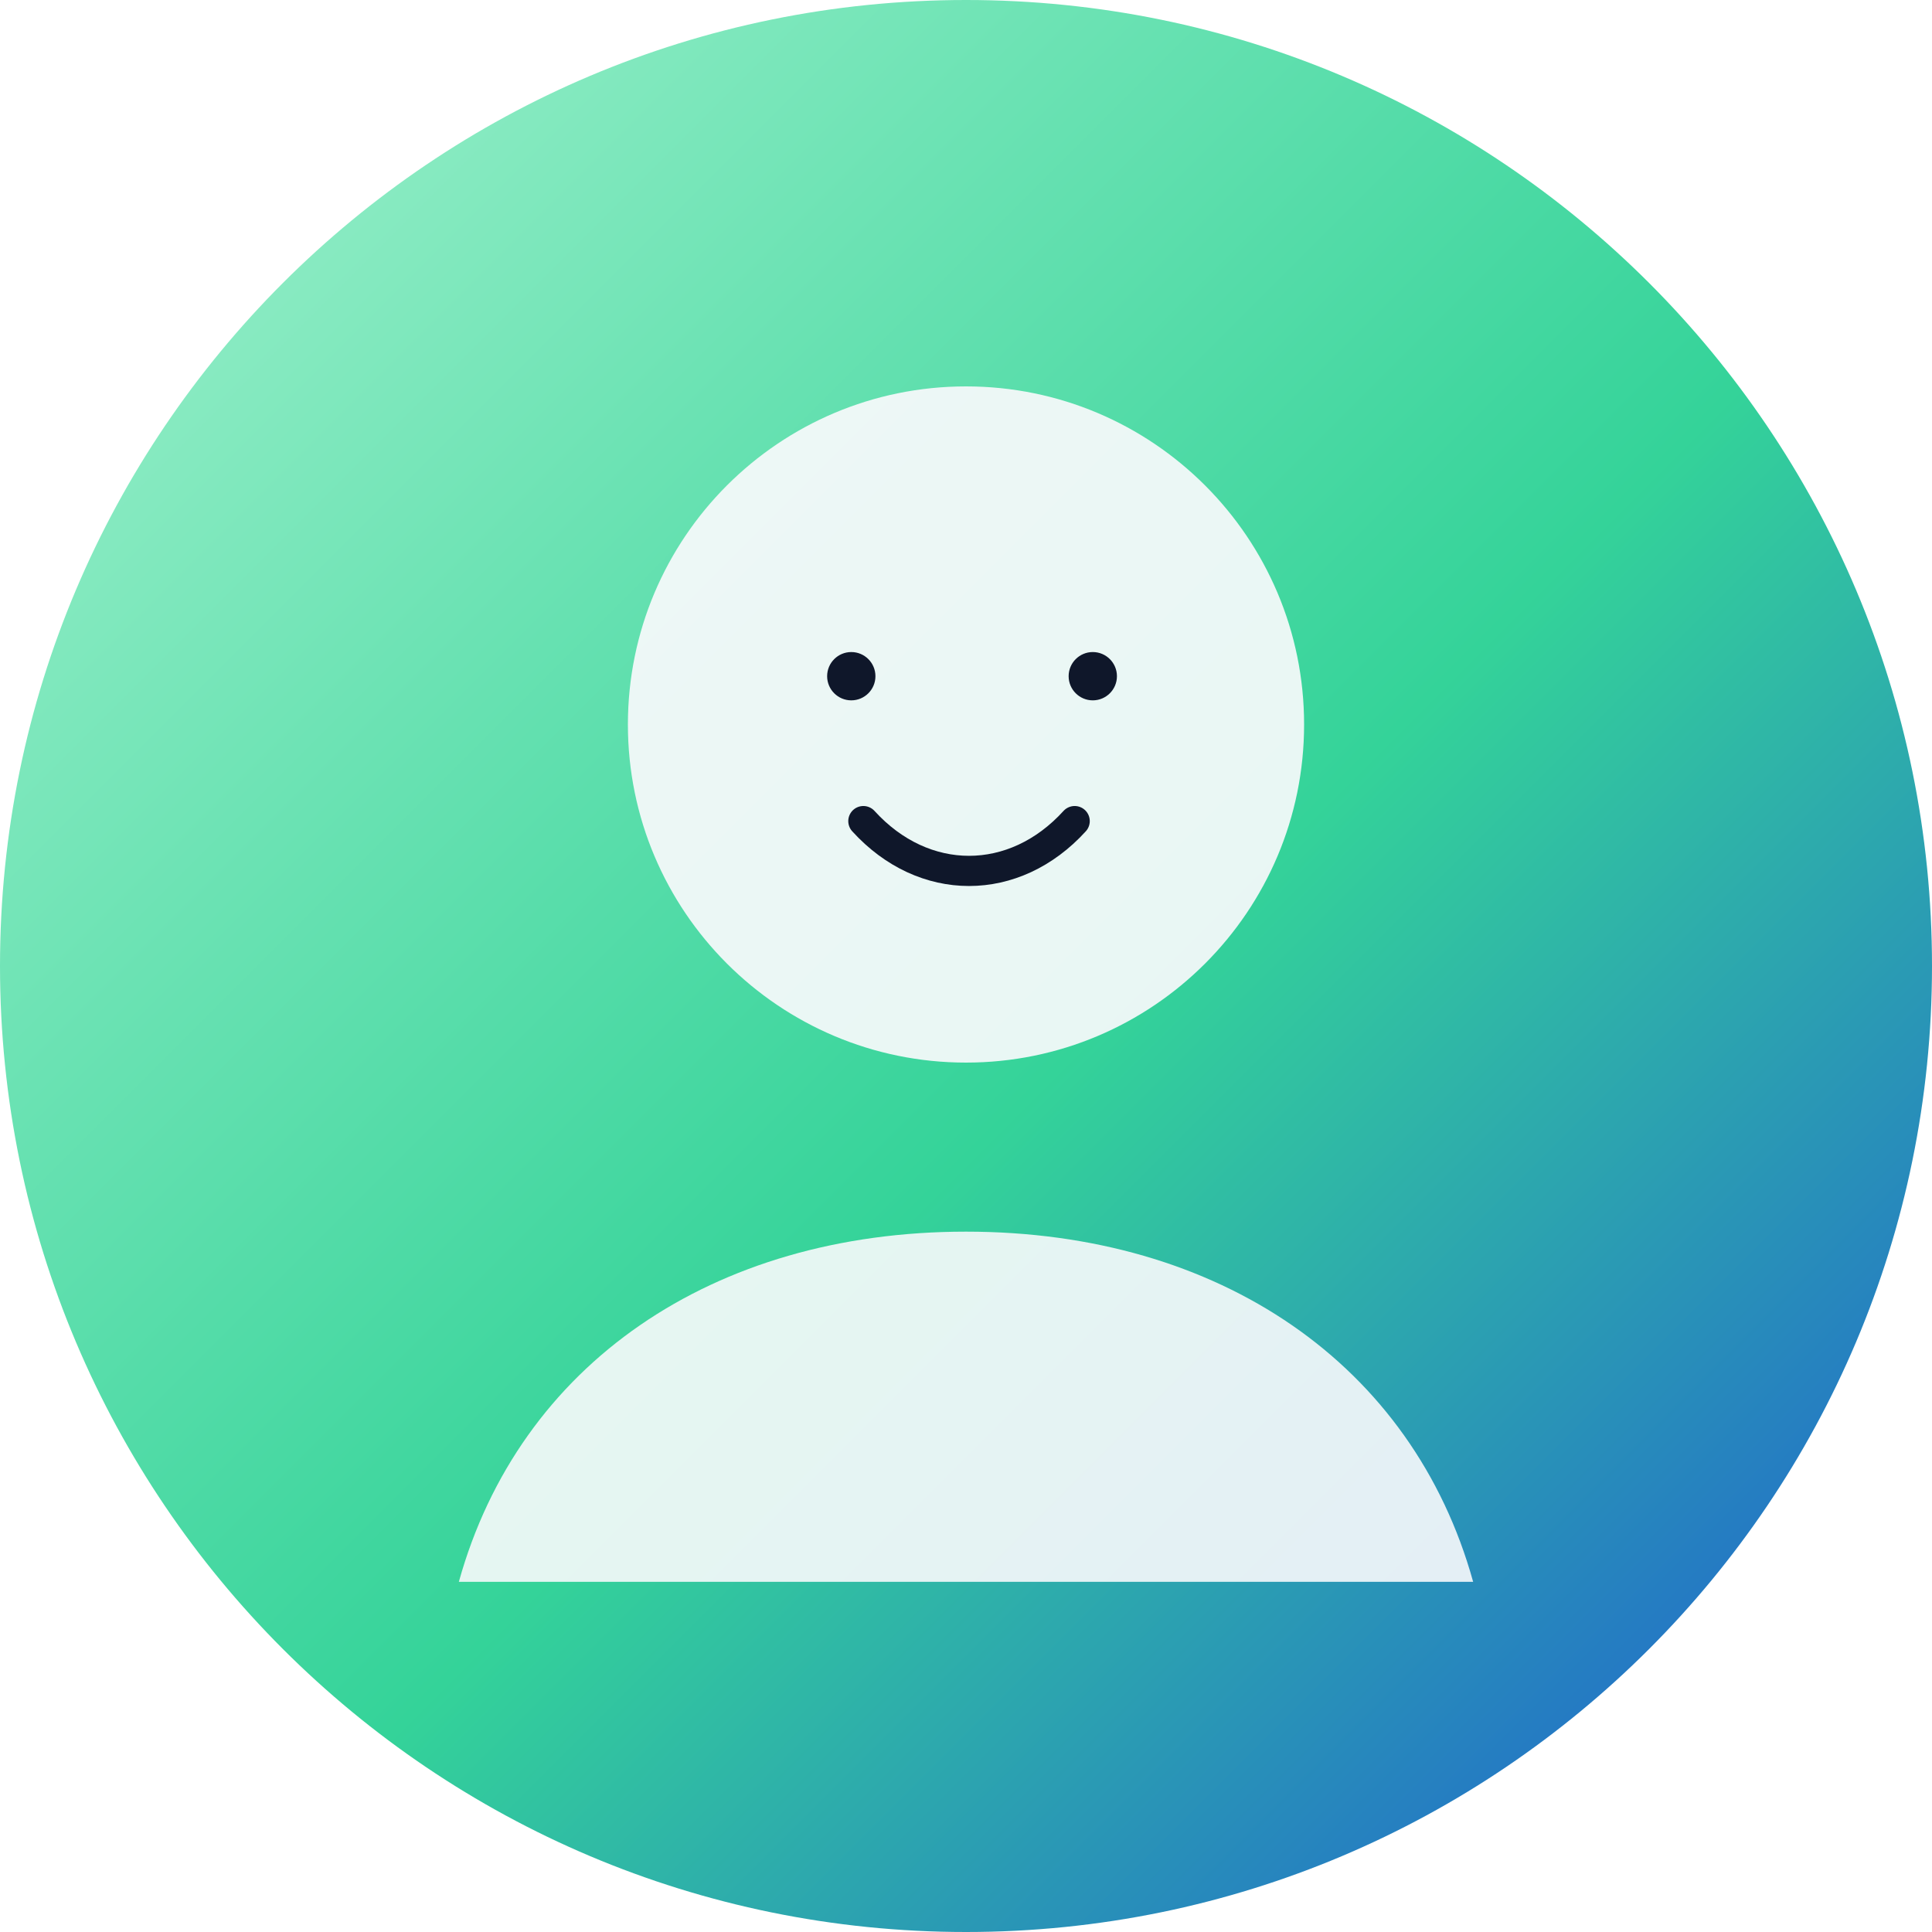
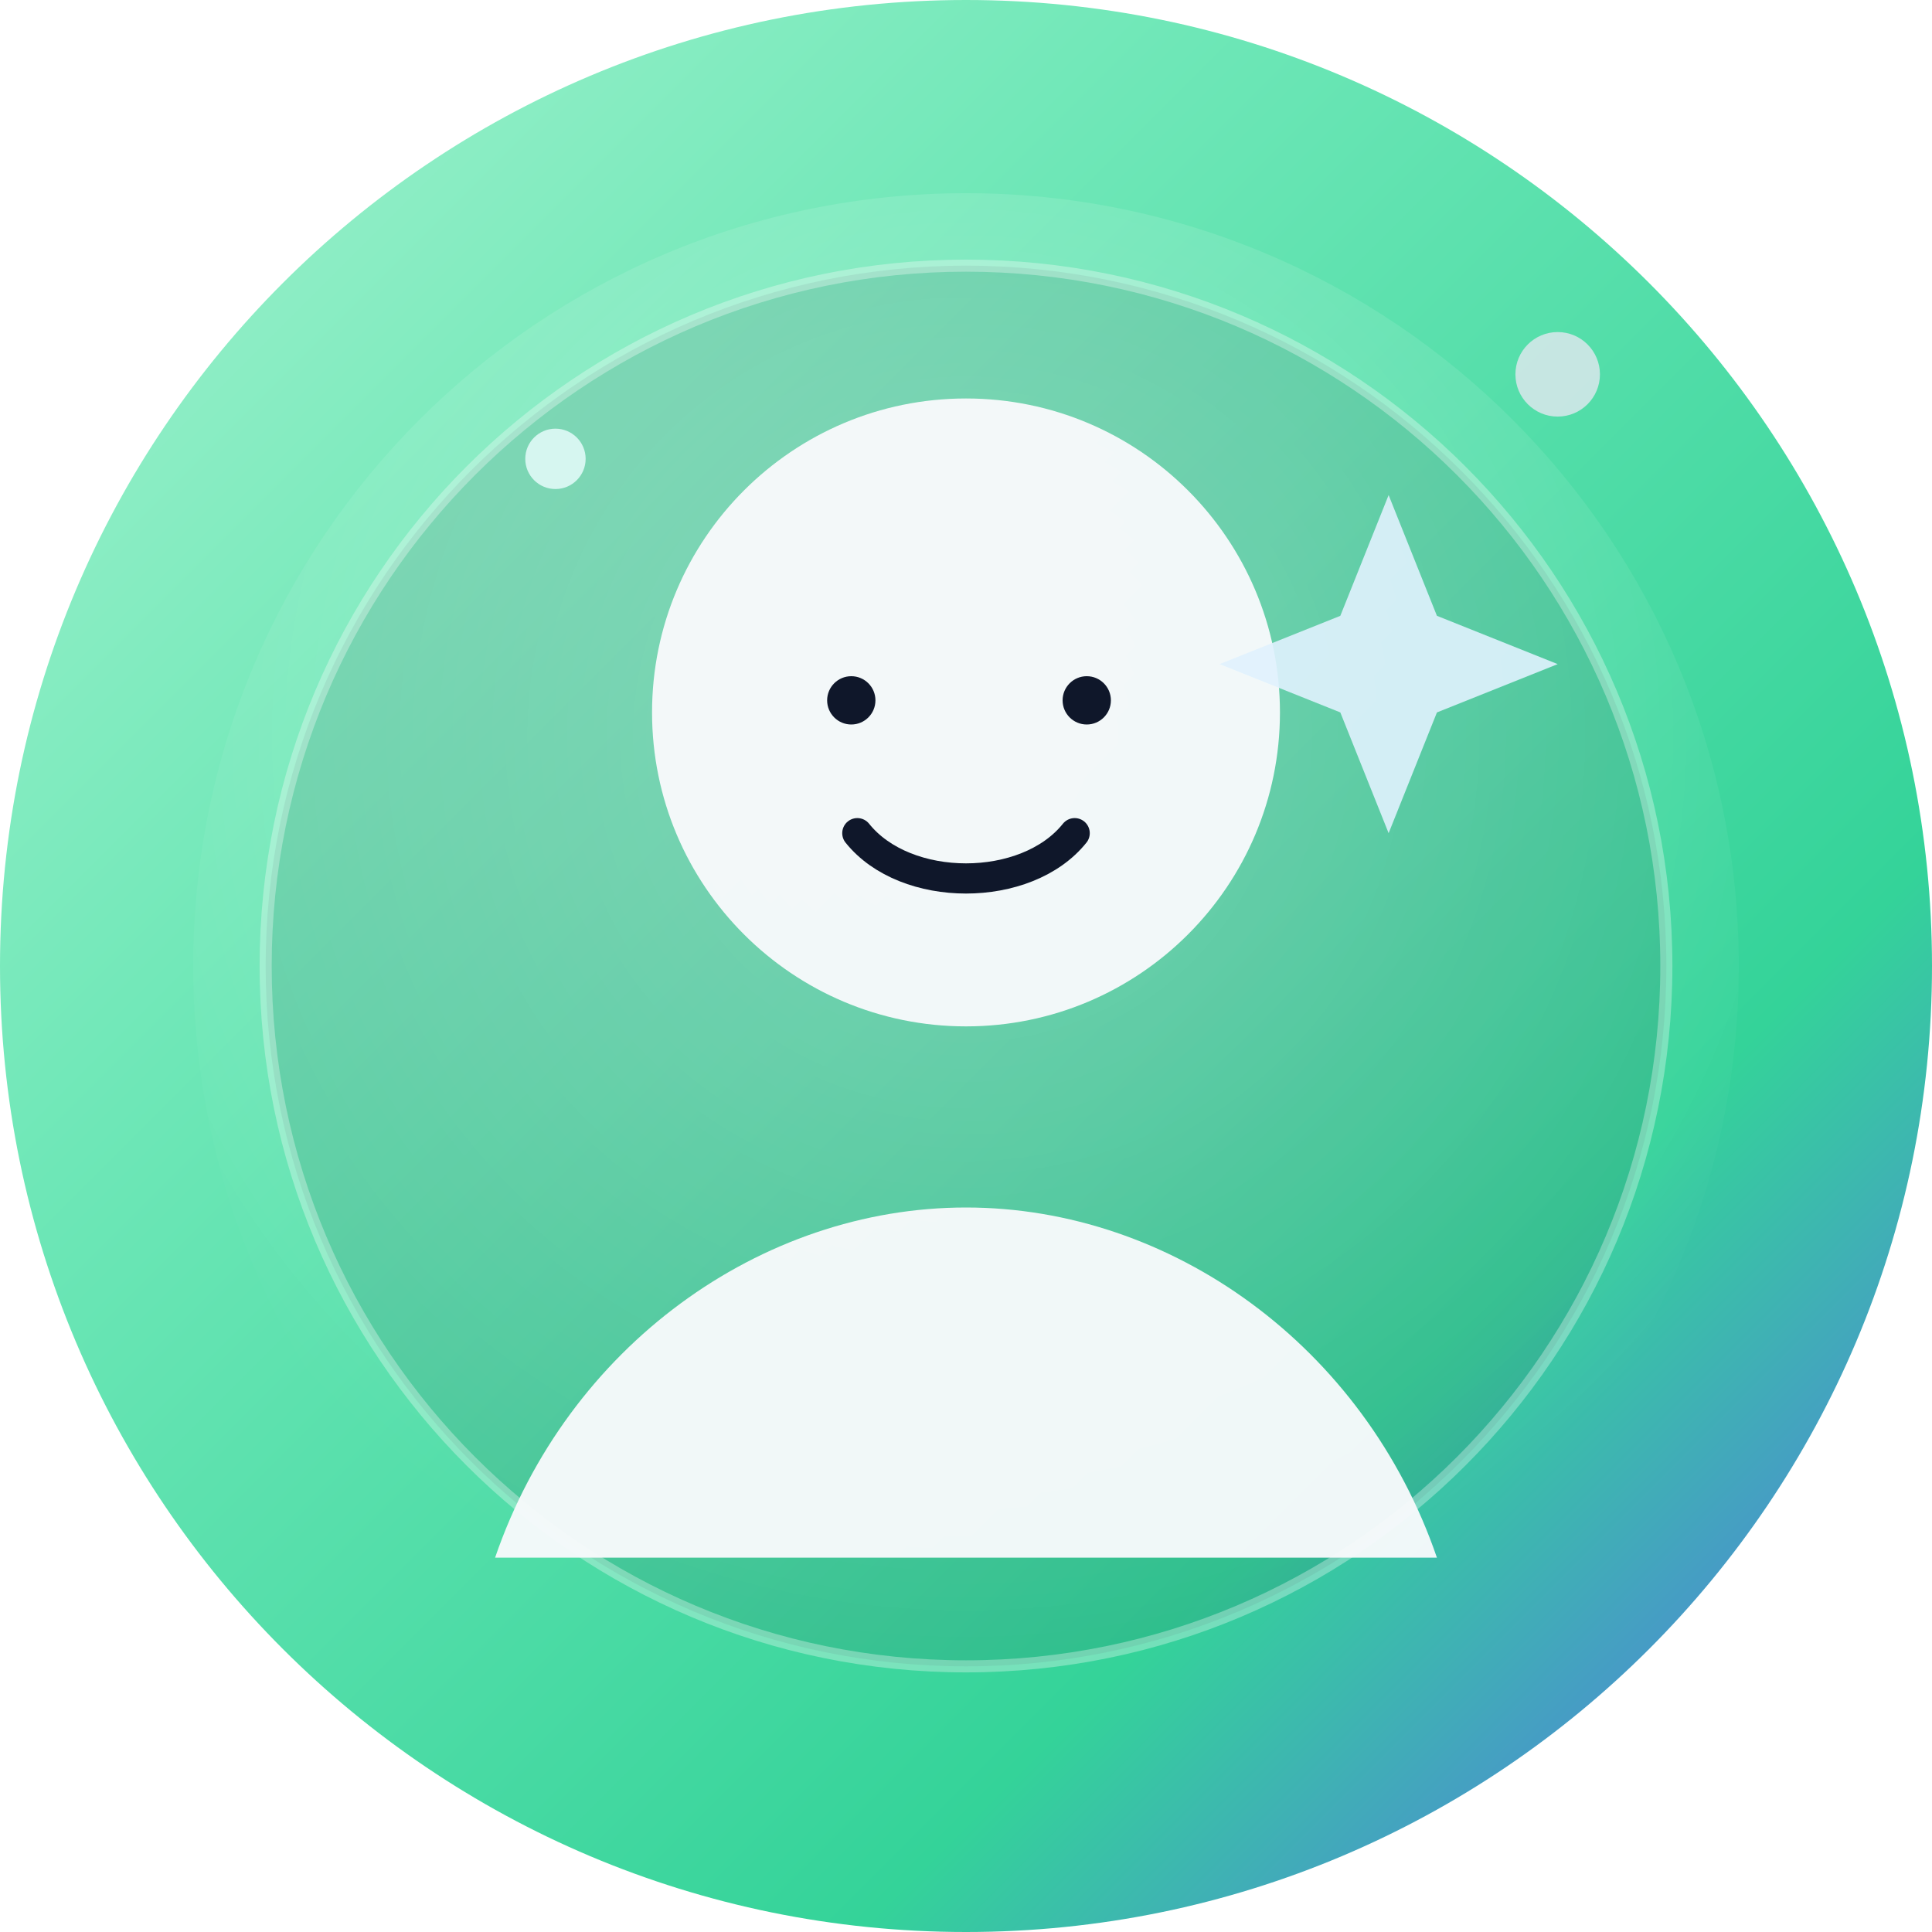
<svg xmlns="http://www.w3.org/2000/svg" viewBox="0 0 320 320" role="img" aria-labelledby="t d">
  <defs>
-     <linearGradient id="bg" x1="0%" x2="100%" y1="0%" y2="100%">
+     <linearGradient id="bg" x1="0%" y1="0%" x2="100%" y2="100%">
      <stop offset="0%" stop-color="#a7f3d0" />
-       <stop offset="55%" stop-color="#34d399" />
-       <stop offset="100%" stop-color="#1d4ed8" />
+       <stop offset="32%" stop-color="#6ee7b7" />
+       <stop offset="72%" stop-color="#34d399" />
+       <stop offset="100%" stop-color="#5b5cf8" />
    </linearGradient>
+     <radialGradient id="glow" cx="50%" cy="35%" r="60%">
+       <stop offset="0%" stop-color="#ffffff" stop-opacity="0.82" />
+       <stop offset="100%" stop-color="#ffffff" stop-opacity="0" />
+     </radialGradient>
  </defs>
  <rect width="320" height="320" rx="160" fill="url(#bg)" />
-   <circle cx="160" cy="120" r="56" fill="#f8fafc" opacity="0.92" />
-   <path d="M76 262c10-36 42-58 84-58s74 22 84 58" fill="#f8fafc" opacity="0.9" />
-   <circle cx="141" cy="112" r="4" fill="#0f172a" />
-   <circle cx="181" cy="112" r="4" fill="#0f172a" />
-   <path d="M143 136c10 11 25 11 35 0" stroke="#0f172a" stroke-width="5" stroke-linecap="round" fill="none" />
+   <circle cx="160" cy="160" r="128" fill="url(#glow)" opacity="0.34" />
+   <circle cx="160" cy="160" r="116" fill="rgba(7,18,30,0.10)" stroke="rgba(255,255,255,0.32)" stroke-width="2" />
+   <circle cx="160" cy="118" r="52" fill="#f8fafc" opacity="0.96" />
+   <path d="M82 258c12-35 44-58 78-58s66 23 78 58" fill="#f8fafc" opacity="0.96" />
+   <circle cx="141" cy="116" r="4" fill="#0f172a" />
+   <circle cx="180" cy="116" r="4" fill="#0f172a" />
+   <path d="M142 138c8 10 28 10 36 0" stroke="#0f172a" stroke-width="5" stroke-linecap="round" fill="none" />
+   <path d="M230 82l8 20 20 8-20 8-8 20-8-20-20-8 20-8 8-20z" fill="#e0f2fe" opacity="0.9" />
+   <circle cx="258" cy="62" r="7" fill="#e2e8f0" opacity="0.8" />
+   <circle cx="92" cy="76" r="5" fill="#ecfeff" opacity="0.8" />
</svg>
